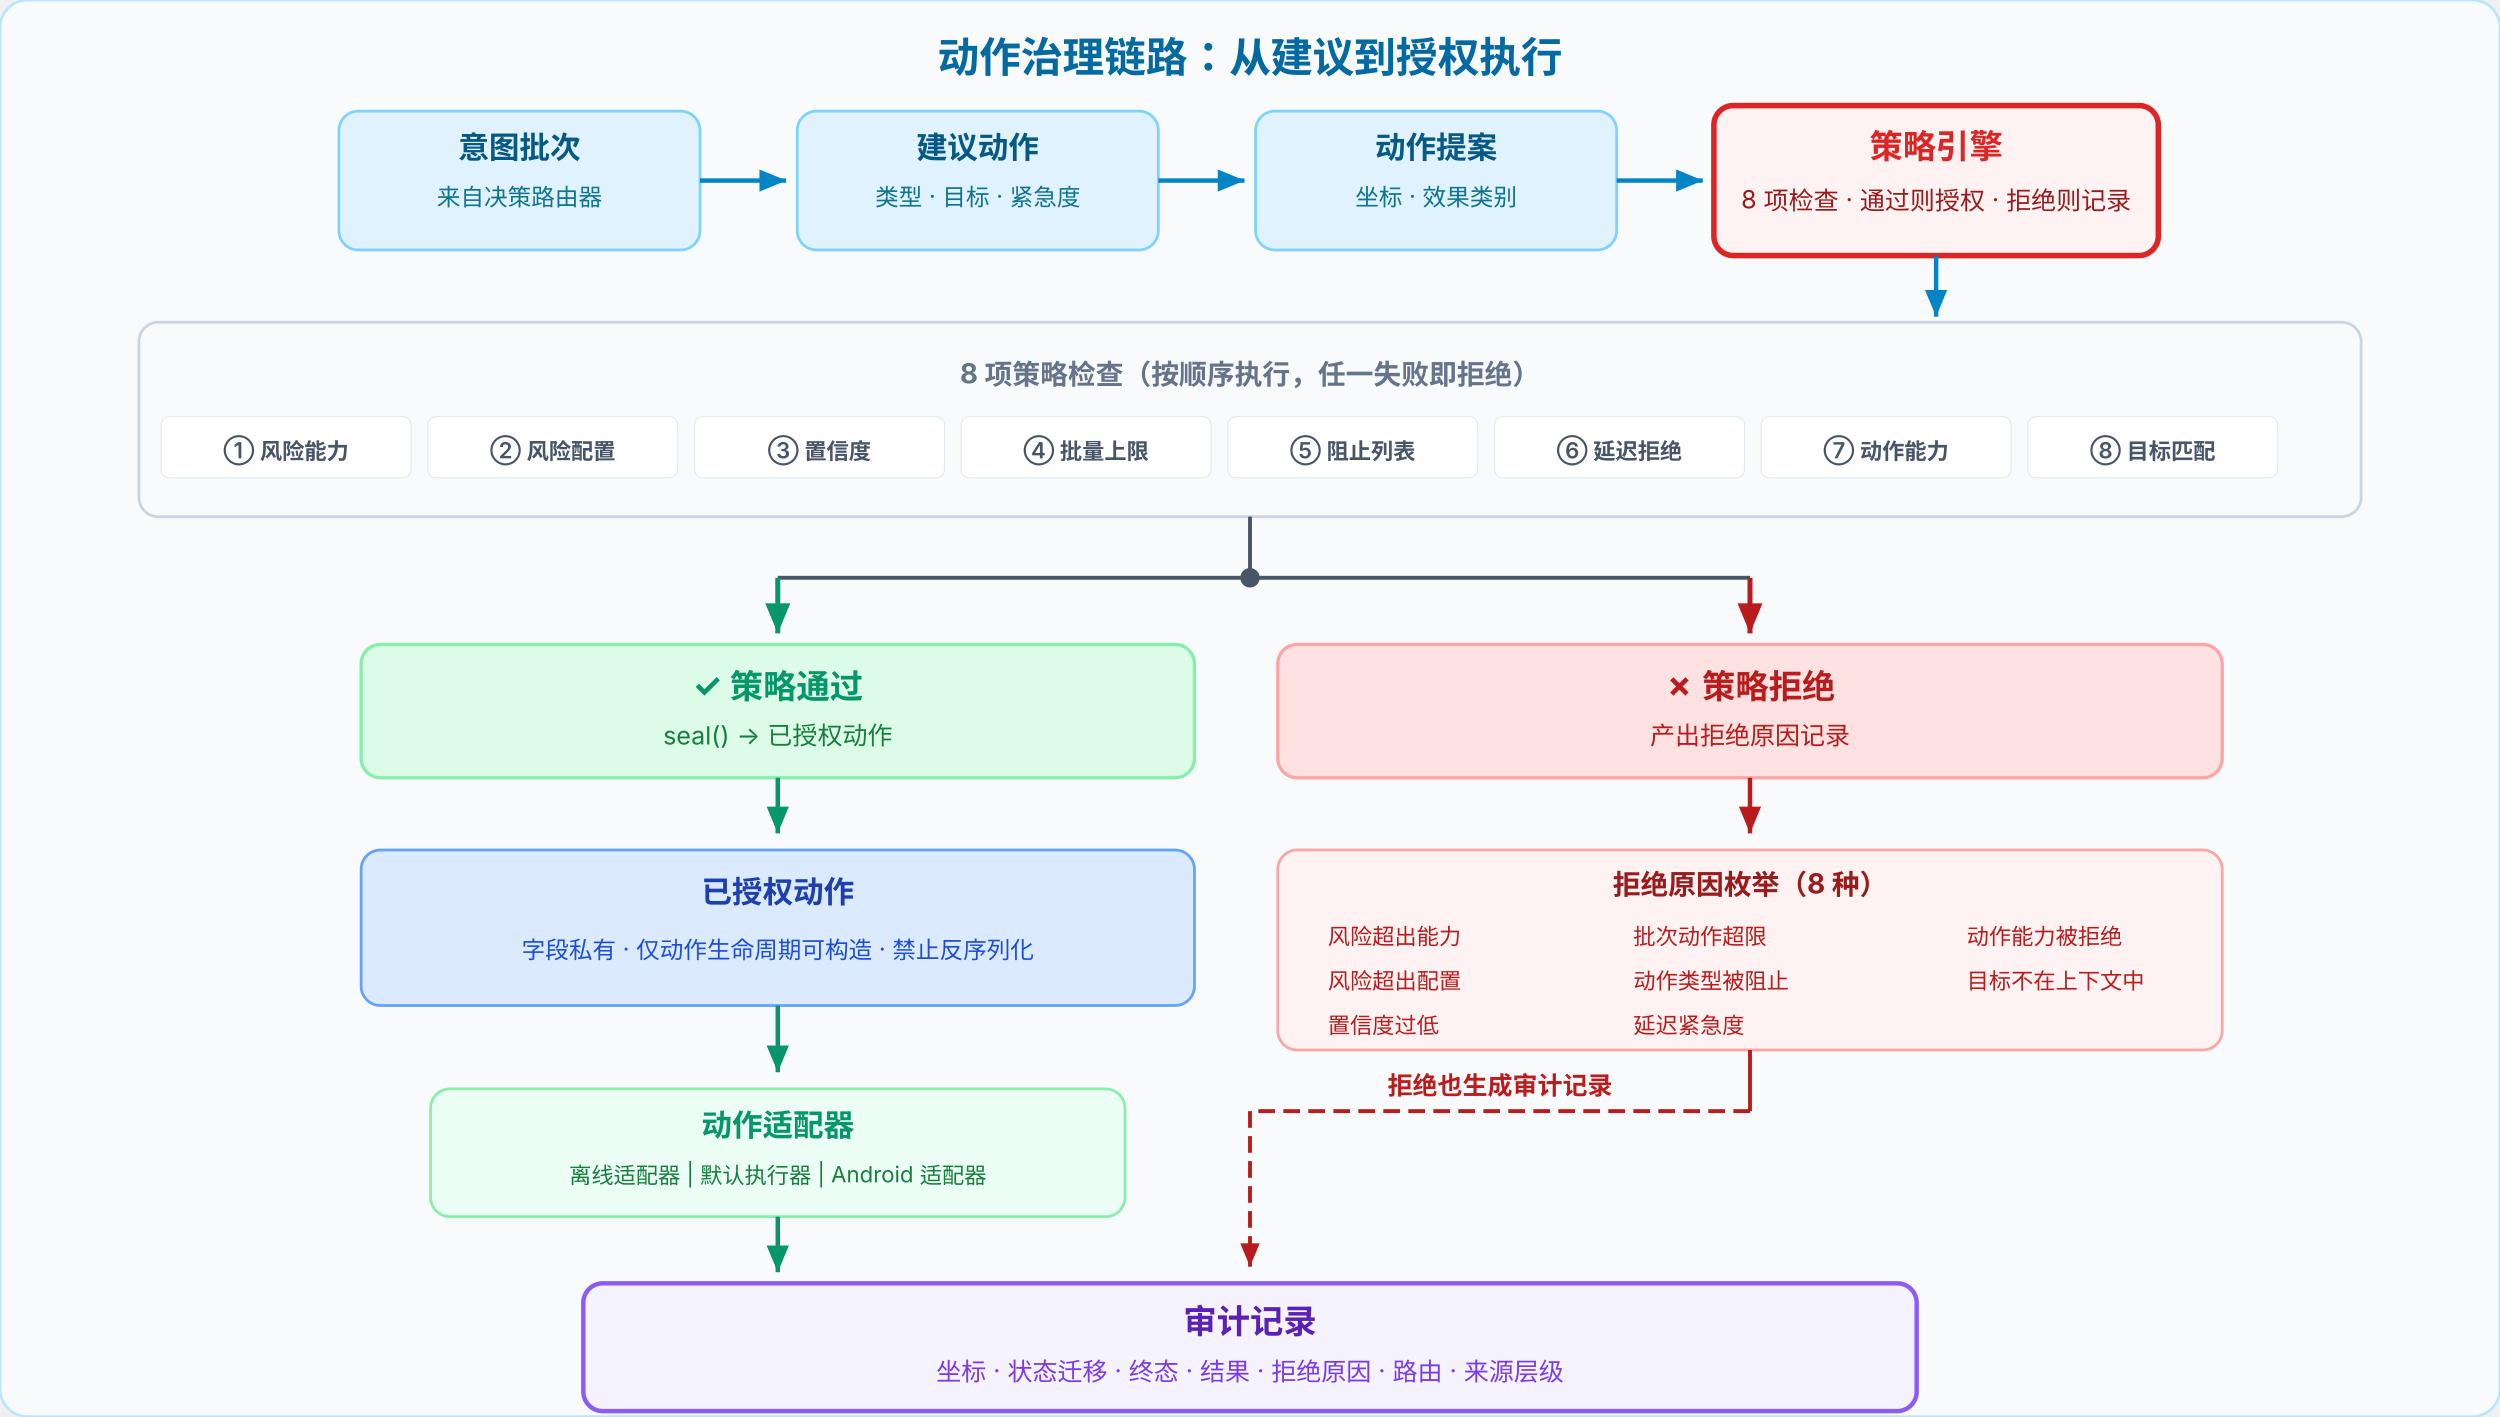
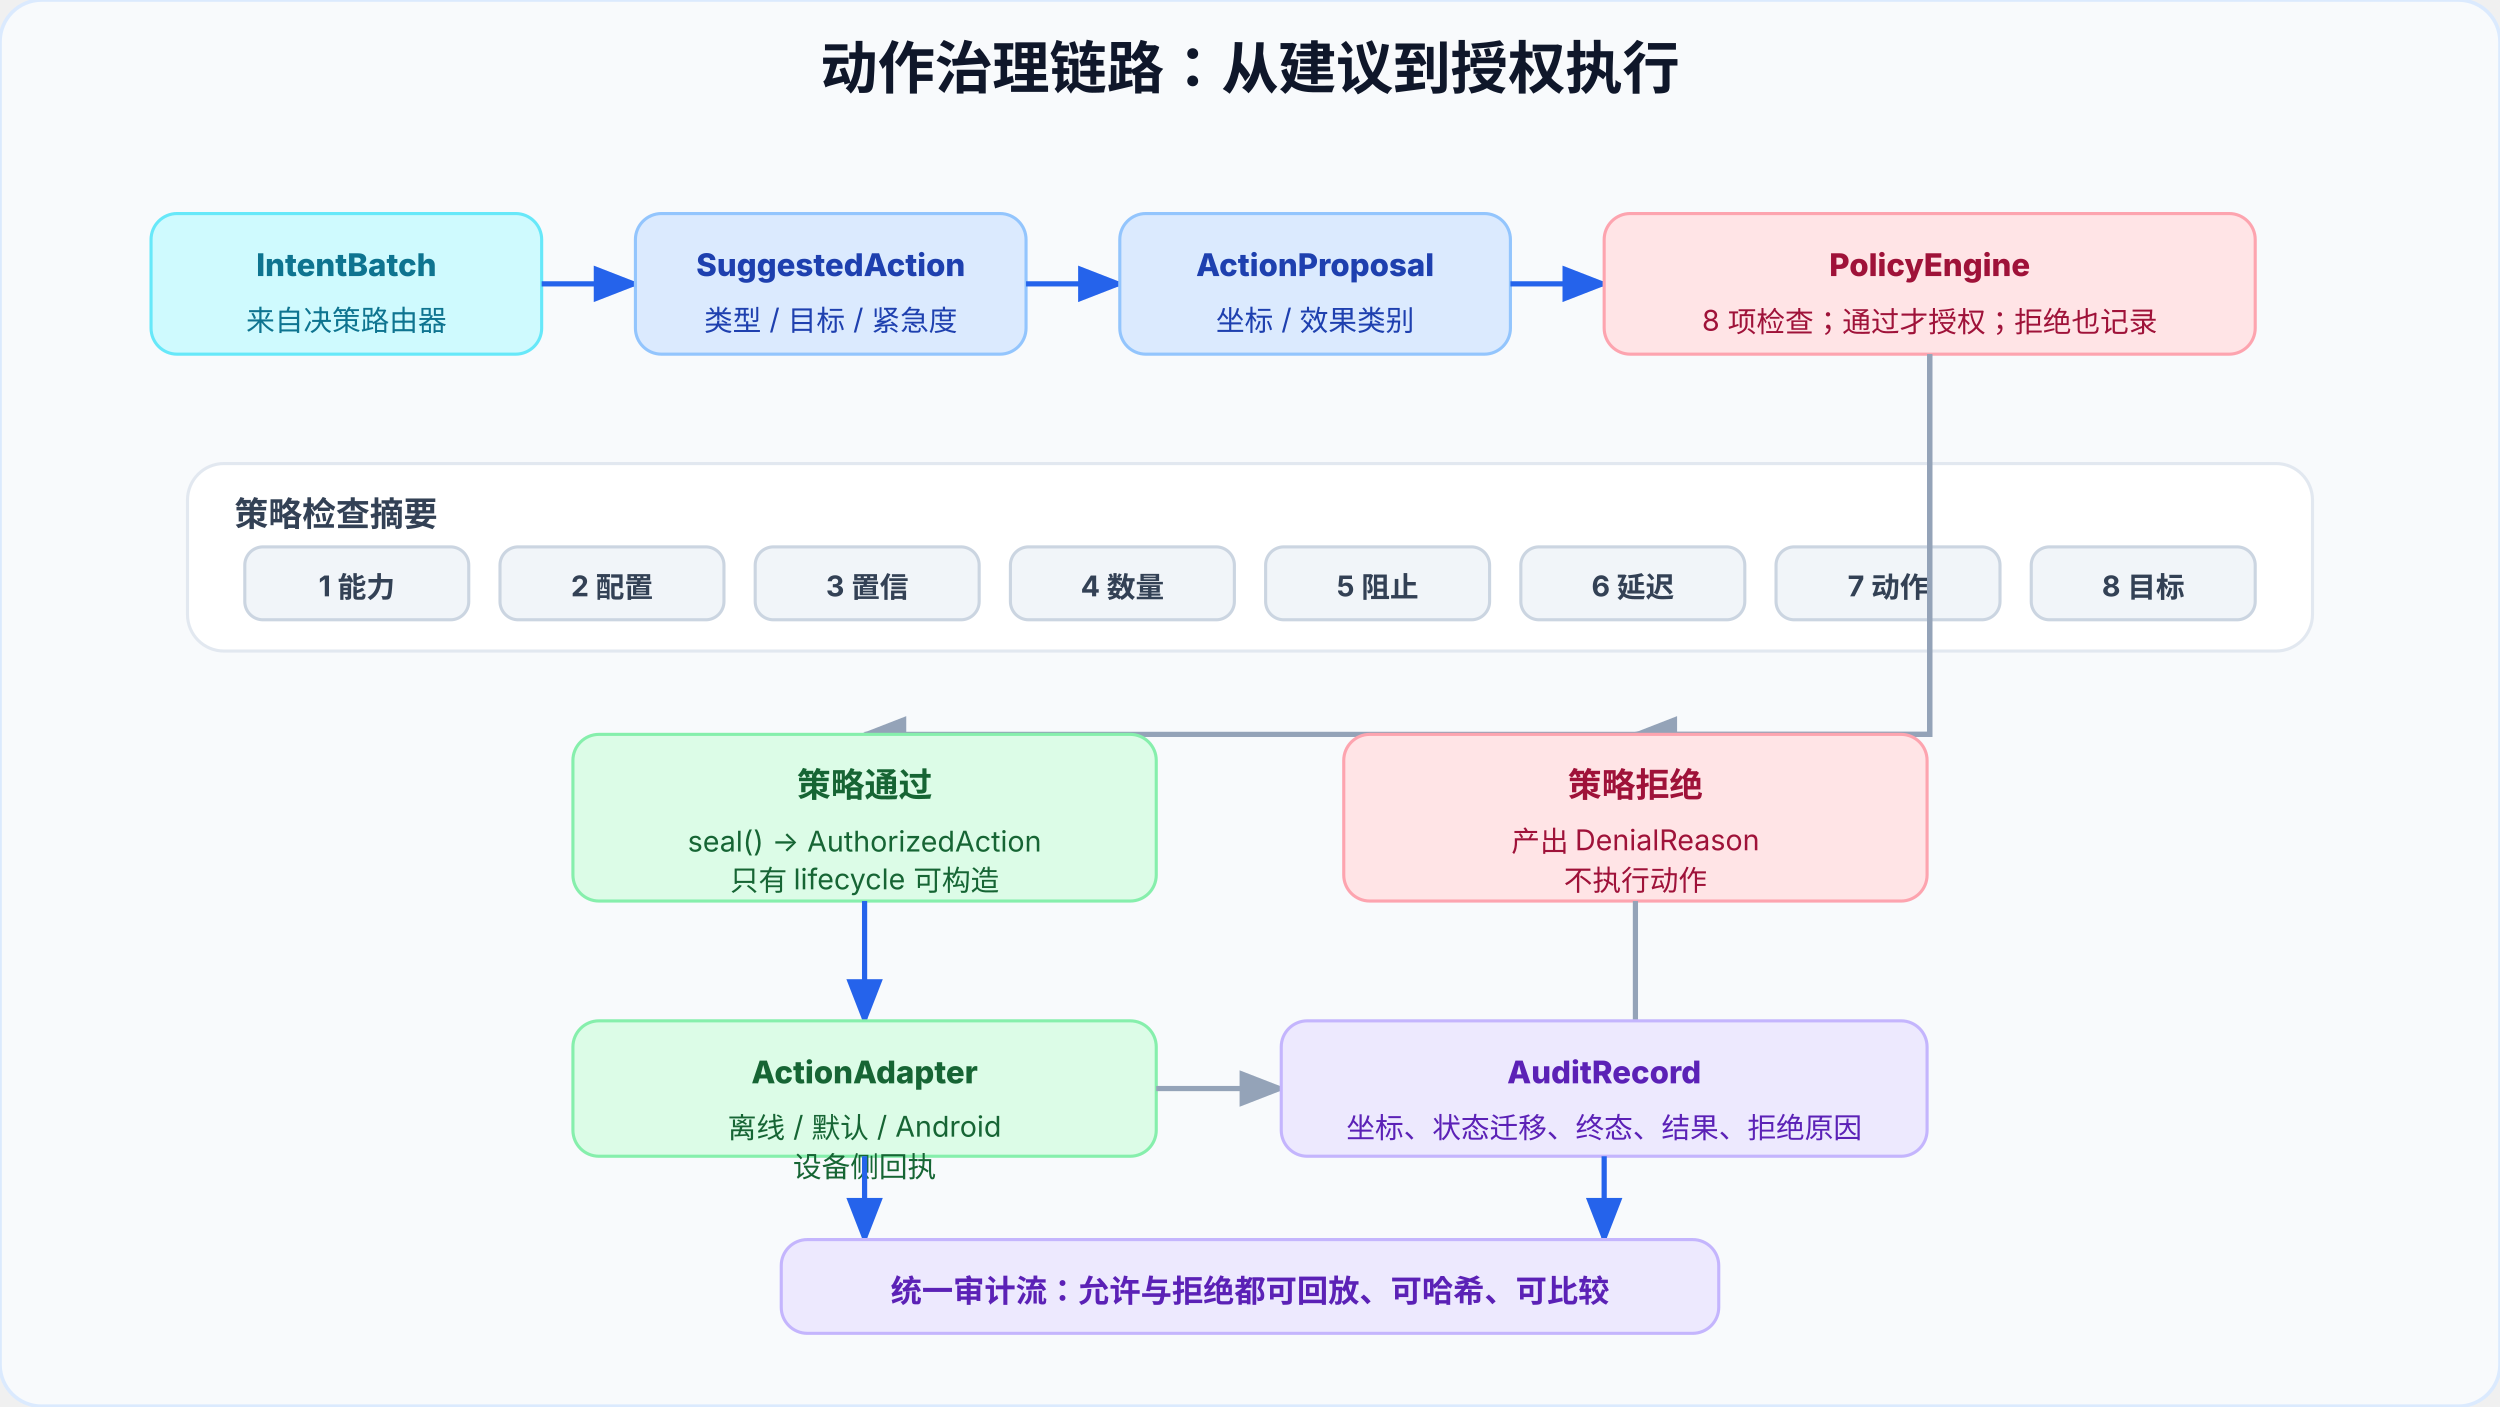
- <svg xmlns="http://www.w3.org/2000/svg" viewBox="0 0 900 510" font-family="system-ui, -apple-system, sans-serif">
+ <svg xmlns="http://www.w3.org/2000/svg" viewBox="0 0 960 540">
  <defs>
-     <marker id="arrow" markerWidth="6" markerHeight="5" refX="6" refY="2.5" orient="auto">
-       <path d="M0,0 L6,2.5 L0,5 Z" fill="#0284c7" />
+     <marker id="arrow" markerWidth="9" markerHeight="7" refX="8" refY="3.5" orient="auto" markerUnits="strokeWidth">
+       <path d="M0,0 L9,3.5 L0,7 Z" fill="#2563eb" />
    </marker>
-     <marker id="arrow-green" markerWidth="6" markerHeight="5" refX="6" refY="2.5" orient="auto">
-       <path d="M0,0 L6,2.5 L0,5 Z" fill="#059669" />
+     <marker id="arrow-muted" markerWidth="9" markerHeight="7" refX="8" refY="3.5" orient="auto" markerUnits="strokeWidth">
+       <path d="M0,0 L9,3.5 L0,7 Z" fill="#94a3b8" />
    </marker>
-     <marker id="arrow-red" markerWidth="6" markerHeight="5" refX="6" refY="2.5" orient="auto">
-       <path d="M0,0 L6,2.5 L0,5 Z" fill="#b91c1c" />
-     </marker>
+     <style>
+       text { font-family: system-ui, -apple-system, BlinkMacSystemFont, "Segoe UI", sans-serif; }
+       .title { font-size: 22px; font-weight: 800; fill: #0f172a; }
+       .label { font-size: 13px; font-weight: 750; }
+       .small { font-size: 11px; }
+       .tiny { font-size: 10px; }
+       .muted { fill: #64748b; }
+       .box { stroke-width: 1.2; }
+       .soft { fill: #ffffff; stroke: #cbd5e1; stroke-width: 1.1; }
+       .lane-title { font-size: 13px; font-weight: 800; fill: #334155; }
+     </style>
  </defs>
-   <rect width="900" height="510" rx="10" fill="#f8fafc" stroke="#bae6fd" stroke-width="1" />
-   <text x="450" y="26" text-anchor="middle" font-size="15" font-weight="700" fill="#0369a1">动作治理链路：从建议到授权执行</text>
-   <rect x="122" y="40" width="130" height="50" rx="7" fill="#e0f2fe" stroke="#7dd3fc" stroke-width="1" />
-   <text x="187" y="57" text-anchor="middle" font-size="11" font-weight="700" fill="#075985">意图批次</text>
-   <text x="187" y="74" text-anchor="middle" font-size="8.5" fill="#0e7490">来自决策路由器</text>
-   <line x1="252" y1="65" x2="283" y2="65" stroke="#0284c7" stroke-width="1.6" marker-end="url(#arrow)" />
-   <rect x="287" y="40" width="130" height="50" rx="7" fill="#e0f2fe" stroke="#7dd3fc" stroke-width="1" />
-   <text x="352" y="57" text-anchor="middle" font-size="11" font-weight="700" fill="#075985">建议动作</text>
-   <text x="352" y="74" text-anchor="middle" font-size="8.5" fill="#0e7490">类型 · 目标 · 紧急度</text>
-   <line x1="417" y1="65" x2="448" y2="65" stroke="#0284c7" stroke-width="1.6" marker-end="url(#arrow)" />
-   <rect x="452" y="40" width="130" height="50" rx="7" fill="#e0f2fe" stroke="#7dd3fc" stroke-width="1" />
-   <text x="517" y="57" text-anchor="middle" font-size="11" font-weight="700" fill="#075985">动作提案</text>
-   <text x="517" y="74" text-anchor="middle" font-size="8.5" fill="#0e7490">坐标 · 效果类别</text>
-   <line x1="582" y1="65" x2="613" y2="65" stroke="#0284c7" stroke-width="1.6" marker-end="url(#arrow)" />
-   <rect x="617" y="38" width="160" height="54" rx="7" fill="#fef2f2" stroke="#dc2626" stroke-width="2" />
-   <text x="697" y="57" text-anchor="middle" font-size="12" font-weight="800" fill="#dc2626">策略引擎</text>
-   <text x="697" y="75" text-anchor="middle" font-size="9" fill="#991b1b">8 项检查 · 通过则授权 · 拒绝则记录</text>
-   <line x1="697" y1="92" x2="697" y2="114" stroke="#0284c7" stroke-width="1.6" marker-end="url(#arrow)" />
-   <rect x="50" y="116" width="800" height="70" rx="7" fill="#f8fafc" stroke="#cbd5e1" stroke-width="1" />
-   <text x="450" y="138" text-anchor="middle" font-size="10" font-weight="700" fill="#64748b">8 项策略检查（按顺序执行，任一失败即拒绝）</text>
-   <rect x="58" y="150" width="90" height="22" rx="3" fill="#fff" stroke="#e2e8f0" stroke-width="0.4" />
-   <text x="103" y="165" text-anchor="middle" font-size="8" font-weight="600" fill="#475569">① 风险能力</text>
-   <rect x="154" y="150" width="90" height="22" rx="3" fill="#fff" stroke="#e2e8f0" stroke-width="0.4" />
-   <text x="199" y="165" text-anchor="middle" font-size="8" font-weight="600" fill="#475569">② 风险配置</text>
-   <rect x="250" y="150" width="90" height="22" rx="3" fill="#fff" stroke="#e2e8f0" stroke-width="0.4" />
-   <text x="295" y="165" text-anchor="middle" font-size="8" font-weight="600" fill="#475569">③ 置信度</text>
-   <rect x="346" y="150" width="90" height="22" rx="3" fill="#fff" stroke="#e2e8f0" stroke-width="0.4" />
-   <text x="391" y="165" text-anchor="middle" font-size="8" font-weight="600" fill="#475569">④ 批量上限</text>
-   <rect x="442" y="150" width="90" height="22" rx="3" fill="#fff" stroke="#e2e8f0" stroke-width="0.4" />
-   <text x="487" y="165" text-anchor="middle" font-size="8" font-weight="600" fill="#475569">⑤ 阻止列表</text>
-   <rect x="538" y="150" width="90" height="22" rx="3" fill="#fff" stroke="#e2e8f0" stroke-width="0.4" />
-   <text x="583" y="165" text-anchor="middle" font-size="8" font-weight="600" fill="#475569">⑥ 延迟拒绝</text>
-   <rect x="634" y="150" width="90" height="22" rx="3" fill="#fff" stroke="#e2e8f0" stroke-width="0.4" />
-   <text x="679" y="165" text-anchor="middle" font-size="8" font-weight="600" fill="#475569">⑦ 动作能力</text>
-   <rect x="730" y="150" width="90" height="22" rx="3" fill="#fff" stroke="#e2e8f0" stroke-width="0.4" />
-   <text x="775" y="165" text-anchor="middle" font-size="8" font-weight="600" fill="#475569">⑧ 目标匹配</text>
-   <line x1="450" y1="186" x2="450" y2="206" stroke="#475569" stroke-width="1.4" />
-   <circle cx="450" cy="208" r="3.5" fill="#475569" />
-   <line x1="280" y1="208" x2="630" y2="208" stroke="#475569" stroke-width="1.4" />
-   <line x1="280" y1="208" x2="280" y2="228" stroke="#059669" stroke-width="1.8" marker-end="url(#arrow-green)" />
-   <line x1="630" y1="208" x2="630" y2="228" stroke="#b91c1c" stroke-width="1.8" marker-end="url(#arrow-red)" />
-   <rect x="130" y="232" width="300" height="48" rx="7" fill="#dcfce7" stroke="#86efac" stroke-width="1.2" />
-   <text x="280" y="251" text-anchor="middle" font-size="12" font-weight="700" fill="#059669">✓ 策略通过</text>
-   <text x="280" y="268" text-anchor="middle" font-size="9" fill="#15803d">seal() → 已授权动作</text>
-   <line x1="280" y1="280" x2="280" y2="300" stroke="#059669" stroke-width="1.6" marker-end="url(#arrow-green)" />
-   <rect x="130" y="306" width="300" height="56" rx="7" fill="#dbeafe" stroke="#60a5fa" stroke-width="1" />
-   <text x="280" y="325" text-anchor="middle" font-size="11" font-weight="700" fill="#1e40af">已授权动作</text>
-   <text x="280" y="345" text-anchor="middle" font-size="8.5" fill="#1d4ed8">字段私有 · 仅动作生命周期可构造 · 禁止反序列化</text>
-   <rect x="460" y="232" width="340" height="48" rx="7" fill="#fee2e2" stroke="#fca5a5" stroke-width="1.2" />
-   <text x="630" y="251" text-anchor="middle" font-size="12" font-weight="700" fill="#b91c1c">✗ 策略拒绝</text>
-   <text x="630" y="268" text-anchor="middle" font-size="9" fill="#b91c1c">产出拒绝原因记录</text>
-   <line x1="630" y1="280" x2="630" y2="300" stroke="#b91c1c" stroke-width="1.6" marker-end="url(#arrow-red)" />
-   <rect x="460" y="306" width="340" height="72" rx="7" fill="#fef2f2" stroke="#fca5a5" stroke-width="1" />
-   <text x="630" y="322" text-anchor="middle" font-size="10" font-weight="700" fill="#991b1b">拒绝原因枚举（8 种）</text>
-   <text x="478" y="340" font-size="8" fill="#b91c1c">风险超出能力</text>
-   <text x="478" y="356" font-size="8" fill="#b91c1c">风险超出配置</text>
-   <text x="478" y="372" font-size="8" fill="#b91c1c">置信度过低</text>
-   <text x="588" y="340" font-size="8" fill="#b91c1c">批次动作超限</text>
-   <text x="588" y="356" font-size="8" fill="#b91c1c">动作类型被阻止</text>
-   <text x="588" y="372" font-size="8" fill="#b91c1c">延迟紧急度</text>
-   <text x="708" y="340" font-size="8" fill="#b91c1c">动作能力被拒绝</text>
-   <text x="708" y="356" font-size="8" fill="#b91c1c">目标不在上下文中</text>
-   <line x1="280" y1="362" x2="280" y2="386" stroke="#059669" stroke-width="1.6" marker-end="url(#arrow-green)" />
-   <rect x="155" y="392" width="250" height="46" rx="7" fill="#ecfdf5" stroke="#86efac" stroke-width="1" />
-   <text x="280" y="409" text-anchor="middle" font-size="11" font-weight="700" fill="#059669">动作适配器</text>
-   <text x="280" y="426" text-anchor="middle" font-size="8" fill="#15803d">离线适配器 | 默认执行器 | Android 适配器</text>
-   <line x1="630" y1="378" x2="630" y2="400" stroke="#b91c1c" stroke-width="1.4" />
-   <line x1="630" y1="400" x2="450" y2="400" stroke="#b91c1c" stroke-width="1.4" stroke-dasharray="6,3" />
-   <line x1="450" y1="400" x2="450" y2="456" stroke="#b91c1c" stroke-width="1.4" stroke-dasharray="6,3" marker-end="url(#arrow-red)" />
-   <text x="540" y="394" text-anchor="middle" font-size="9" font-weight="600" fill="#b91c1c">拒绝也生成审计记录</text>
-   <line x1="280" y1="438" x2="280" y2="458" stroke="#059669" stroke-width="1.6" marker-end="url(#arrow-green)" />
-   <rect x="210" y="462" width="480" height="46" rx="7" fill="#f5f3ff" stroke="#8b5cf6" stroke-width="1.6" />
-   <text x="450" y="480" text-anchor="middle" font-size="12" font-weight="700" fill="#5b21b6">审计记录</text>
-   <text x="450" y="497" text-anchor="middle" font-size="9" fill="#7c3aed">坐标 · 状态迁移 · 终态 · 结果 · 拒绝原因 · 路由 · 来源层级</text>
+   <rect width="960" height="540" rx="16" fill="#f8fafc" stroke="#dbeafe" stroke-width="1.4" />
+   <text x="480" y="34" text-anchor="middle" class="title">动作治理链路：从建议到授权执行</text>
+   <rect x="58" y="82" width="150" height="54" rx="10" fill="#cffafe" stroke="#67e8f9" class="box" />
+   <text x="133.0" y="106" text-anchor="middle" font-size="12" fill="#0e7490" font-weight="800">IntentBatch</text>
+   <text x="133.0" y="127" text-anchor="middle" font-size="11" fill="#0e7490">来自决策路由器</text>
+   <line x1="208" y1="109" x2="244" y2="109" stroke="#2563eb" stroke-width="2" marker-end="url(#arrow)" />
+   <rect x="244" y="82" width="150" height="54" rx="10" fill="#dbeafe" stroke="#93c5fd" class="box" />
+   <text x="319.0" y="106" text-anchor="middle" font-size="12" fill="#1e40af" font-weight="800">SuggestedAction</text>
+   <text x="319.0" y="127" text-anchor="middle" font-size="11" fill="#1e40af">类型 / 目标 / 紧急度</text>
+   <line x1="394" y1="109" x2="430" y2="109" stroke="#2563eb" stroke-width="2" marker-end="url(#arrow)" />
+   <rect x="430" y="82" width="150" height="54" rx="10" fill="#dbeafe" stroke="#93c5fd" class="box" />
+   <text x="505.0" y="106" text-anchor="middle" font-size="12" fill="#1e40af" font-weight="800">ActionProposal</text>
+   <text x="505.0" y="127" text-anchor="middle" font-size="11" fill="#1e40af">坐标 / 效果类别</text>
+   <line x1="580" y1="109" x2="616" y2="109" stroke="#2563eb" stroke-width="2" marker-end="url(#arrow)" />
+   <rect x="616" y="82" width="250" height="54" rx="10" fill="#ffe4e6" stroke="#fda4af" class="box" />
+   <text x="741.0" y="106" text-anchor="middle" font-size="12" fill="#9f1239" font-weight="800">PolicyEngine</text>
+   <text x="741.0" y="127" text-anchor="middle" font-size="11" fill="#9f1239">8 项检查；通过才授权；拒绝也记录</text>
+   <rect x="72" y="178" width="816" height="72" rx="14" fill="#ffffff" stroke="#e2e8f0" stroke-width="1.2" />
+   <text x="90" y="202" text-anchor="start" font-size="13" fill="#334155" font-weight="800">策略检查摘要</text>
+   <rect x="94" y="210" width="86" height="28" rx="7" fill="#f1f5f9" stroke="#cbd5e1" class="box" />
+   <text x="137.0" y="229" text-anchor="middle" font-size="11" fill="#334155" font-weight="700">1 能力</text>
+   <rect x="192" y="210" width="86" height="28" rx="7" fill="#f1f5f9" stroke="#cbd5e1" class="box" />
+   <text x="235.0" y="229" text-anchor="middle" font-size="11" fill="#334155" font-weight="700">2 配置</text>
+   <rect x="290" y="210" width="86" height="28" rx="7" fill="#f1f5f9" stroke="#cbd5e1" class="box" />
+   <text x="333.0" y="229" text-anchor="middle" font-size="11" fill="#334155" font-weight="700">3 置信</text>
+   <rect x="388" y="210" width="86" height="28" rx="7" fill="#f1f5f9" stroke="#cbd5e1" class="box" />
+   <text x="431.0" y="229" text-anchor="middle" font-size="11" fill="#334155" font-weight="700">4 数量</text>
+   <rect x="486" y="210" width="86" height="28" rx="7" fill="#f1f5f9" stroke="#cbd5e1" class="box" />
+   <text x="529.0" y="229" text-anchor="middle" font-size="11" fill="#334155" font-weight="700">5 阻止</text>
+   <rect x="584" y="210" width="86" height="28" rx="7" fill="#f1f5f9" stroke="#cbd5e1" class="box" />
+   <text x="627.0" y="229" text-anchor="middle" font-size="11" fill="#334155" font-weight="700">6 延迟</text>
+   <rect x="682" y="210" width="86" height="28" rx="7" fill="#f1f5f9" stroke="#cbd5e1" class="box" />
+   <text x="725.0" y="229" text-anchor="middle" font-size="11" fill="#334155" font-weight="700">7 动作</text>
+   <rect x="780" y="210" width="86" height="28" rx="7" fill="#f1f5f9" stroke="#cbd5e1" class="box" />
+   <text x="823.0" y="229" text-anchor="middle" font-size="11" fill="#334155" font-weight="700">8 目标</text>
+   <path d="M741,136 L741,282 L332,282" fill="none" stroke="#94a3b8" stroke-width="2" marker-end="url(#arrow-muted)" />
+   <path d="M741,136 L741,282 L628,282" fill="none" stroke="#94a3b8" stroke-width="2" marker-end="url(#arrow-muted)" />
+   <rect x="220" y="282" width="224" height="64" rx="10" fill="#dcfce7" stroke="#86efac" class="box" />
+   <text x="332.0" y="306" text-anchor="middle" font-size="13" fill="#166534" font-weight="800">策略通过</text>
+   <text x="332.0" y="327" text-anchor="middle" font-size="11" fill="#166534">seal() -&gt; AuthorizedAction</text>
+   <text x="332.0" y="342" text-anchor="middle" font-size="11" fill="#166534">只有 lifecycle 可构造</text>
+   <rect x="516" y="282" width="224" height="64" rx="10" fill="#ffe4e6" stroke="#fda4af" class="box" />
+   <text x="628.0" y="306" text-anchor="middle" font-size="13" fill="#9f1239" font-weight="800">策略拒绝</text>
+   <text x="628.0" y="327" text-anchor="middle" font-size="11" fill="#9f1239">产出 DenialReason</text>
+   <text x="628.0" y="342" text-anchor="middle" font-size="11" fill="#9f1239">不执行动作</text>
+   <line x1="332" y1="346" x2="332" y2="392" stroke="#2563eb" stroke-width="2" marker-end="url(#arrow)" />
+   <rect x="220" y="392" width="224" height="52" rx="10" fill="#dcfce7" stroke="#86efac" class="box" />
+   <text x="332.0" y="416" text-anchor="middle" font-size="12" fill="#166534" font-weight="800">ActionAdapter</text>
+   <text x="332.0" y="437" text-anchor="middle" font-size="11" fill="#166534">离线 / 默认 / Android</text>
+   <text x="332.0" y="452" text-anchor="middle" font-size="11" fill="#166534">设备侧回执</text>
+   <path d="M628,346 L628,418 L492,418" fill="none" stroke="#94a3b8" stroke-width="2" marker-end="url(#arrow-muted)" />
+   <line x1="444" y1="418" x2="492" y2="418" stroke="#94a3b8" stroke-width="2" marker-end="url(#arrow-muted)" />
+   <rect x="492" y="392" width="248" height="52" rx="10" fill="#ede9fe" stroke="#c4b5fd" class="box" />
+   <text x="616.0" y="416" text-anchor="middle" font-size="12" fill="#5b21b6" font-weight="800">AuditRecord</text>
+   <text x="616.0" y="437" text-anchor="middle" font-size="11" fill="#5b21b6">坐标、状态迁移、终态、结果、拒绝原因</text>
+   <line x1="332" y1="444" x2="332" y2="476" stroke="#2563eb" stroke-width="2" marker-end="url(#arrow)" />
+   <line x1="616" y1="444" x2="616" y2="476" stroke="#2563eb" stroke-width="2" marker-end="url(#arrow)" />
+   <rect x="300" y="476" width="360" height="36" rx="10" fill="#ede9fe" stroke="#c4b5fd" class="box" />
+   <text x="480.0" y="500" text-anchor="middle" font-size="12" fill="#5b21b6" font-weight="800">统一审计流：允许与拒绝都可回放、可哈希、可比较</text>
</svg>
